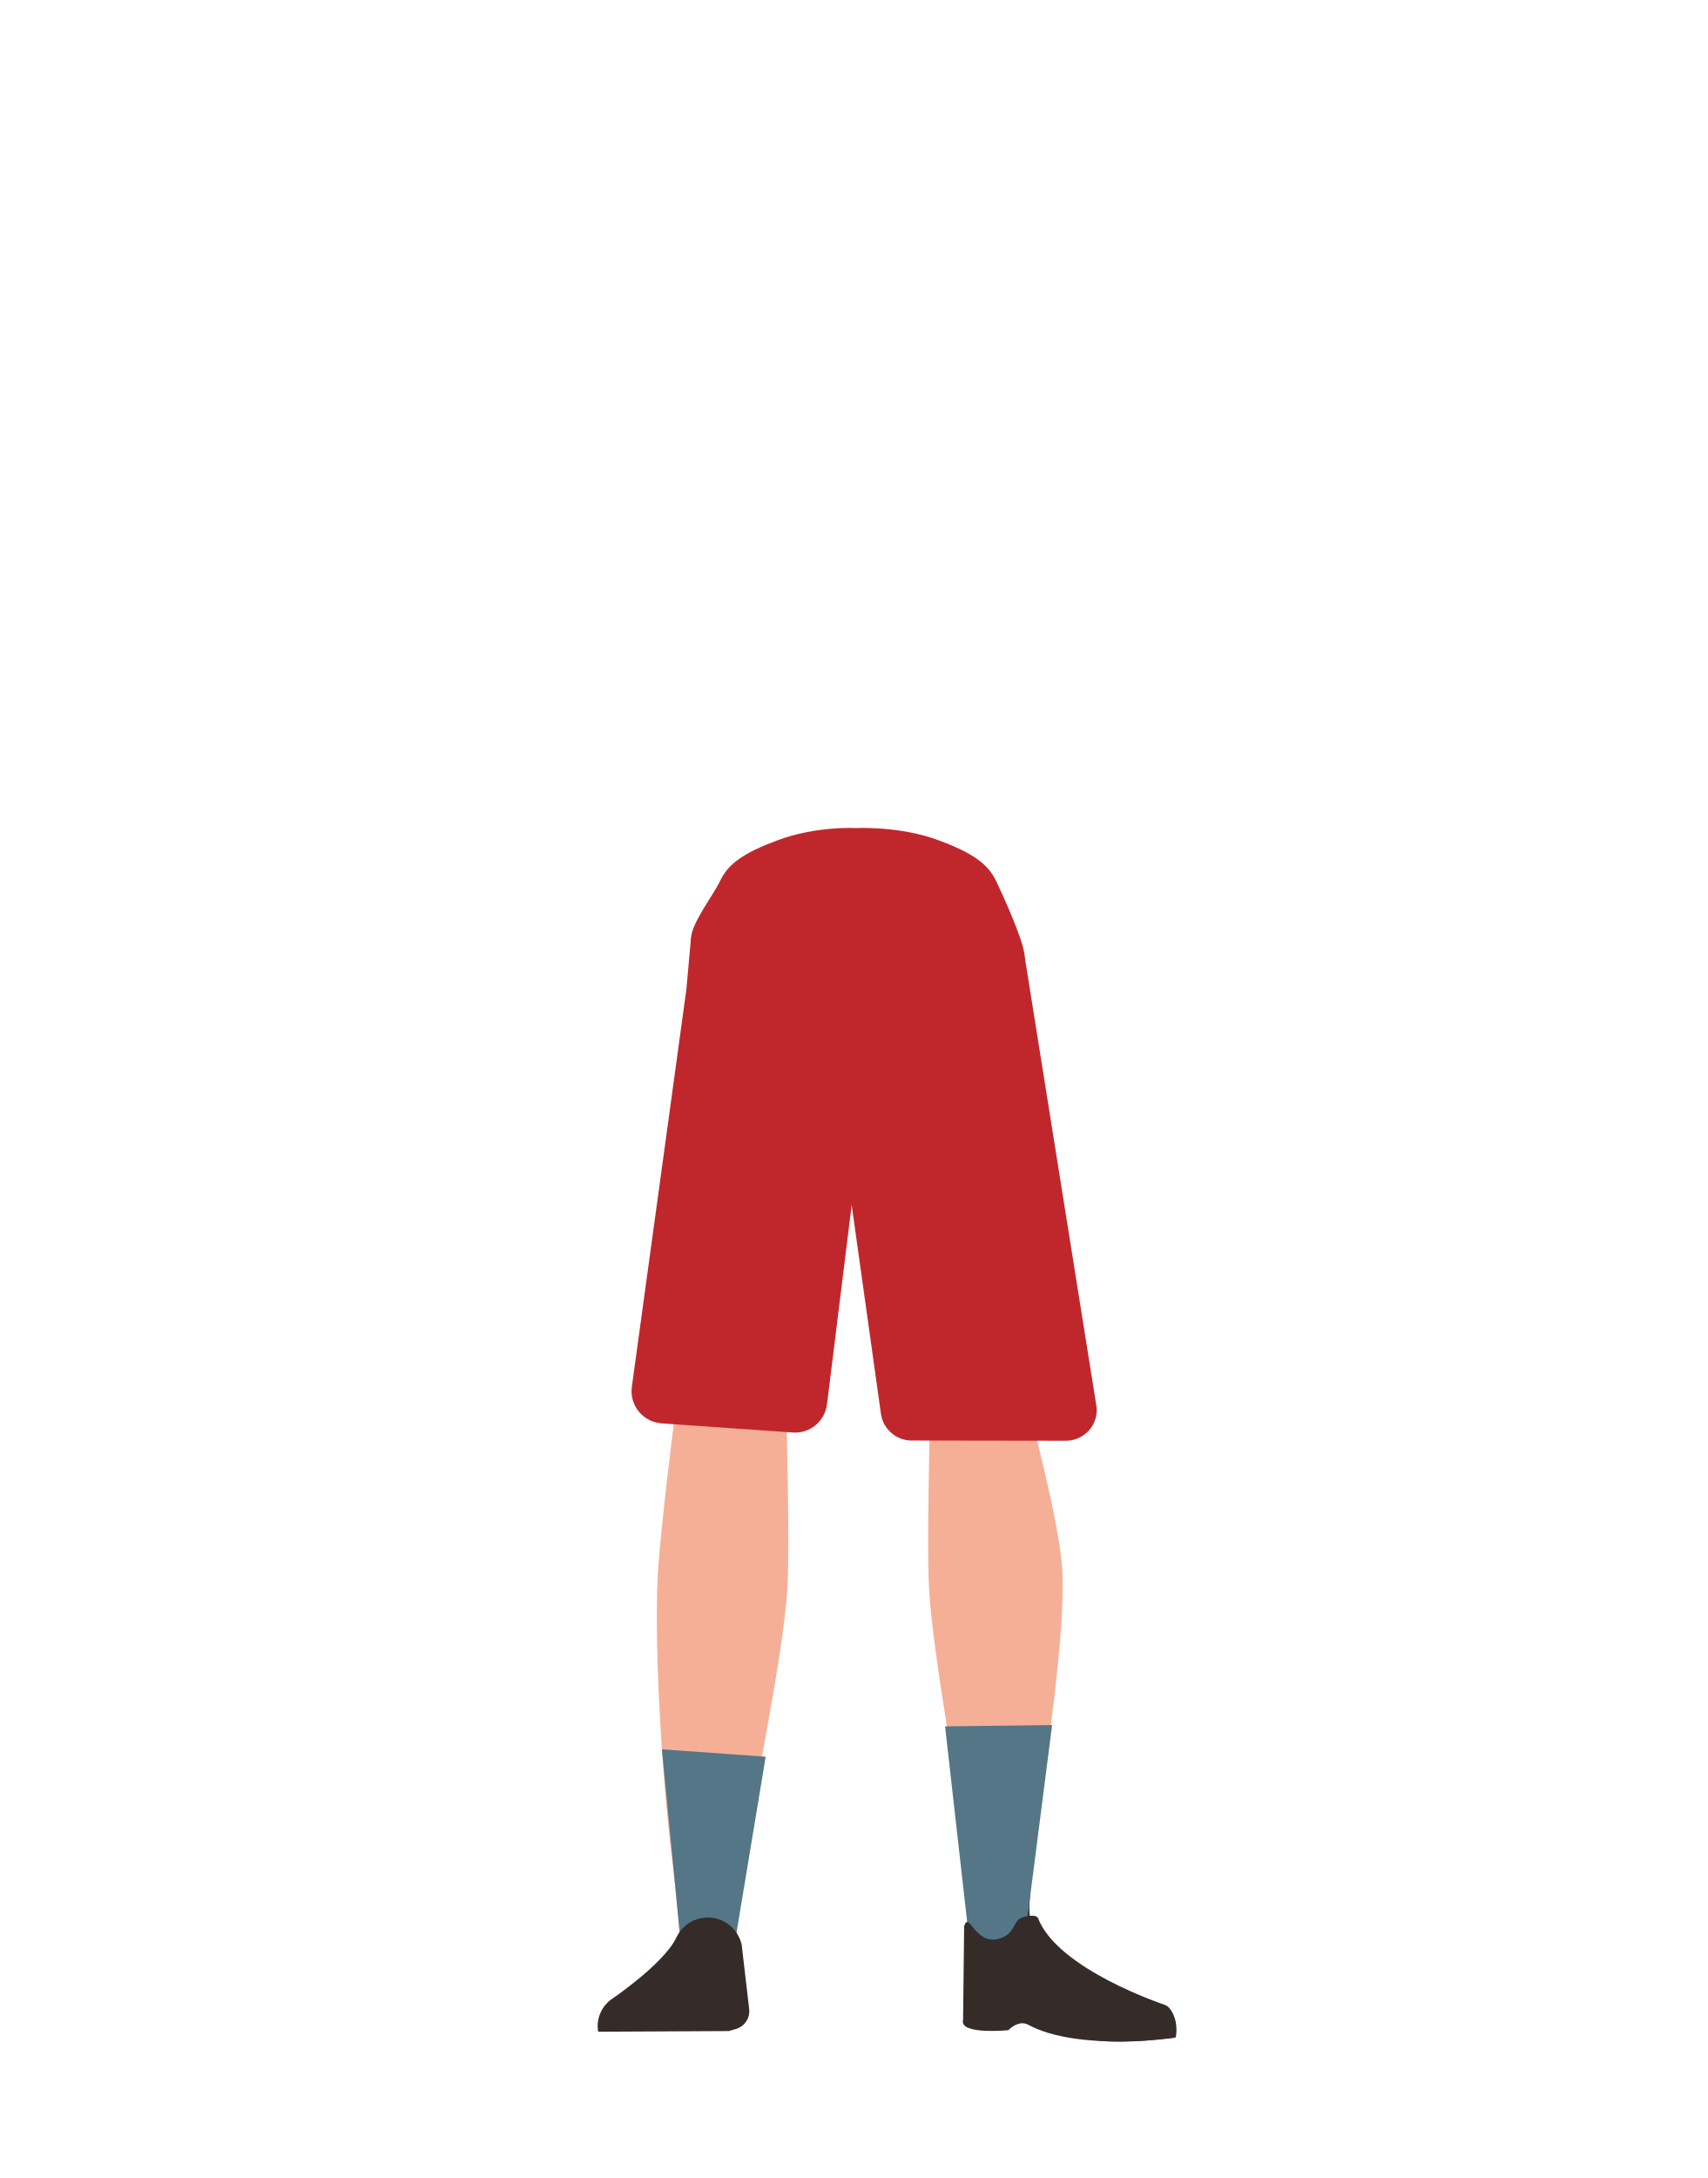
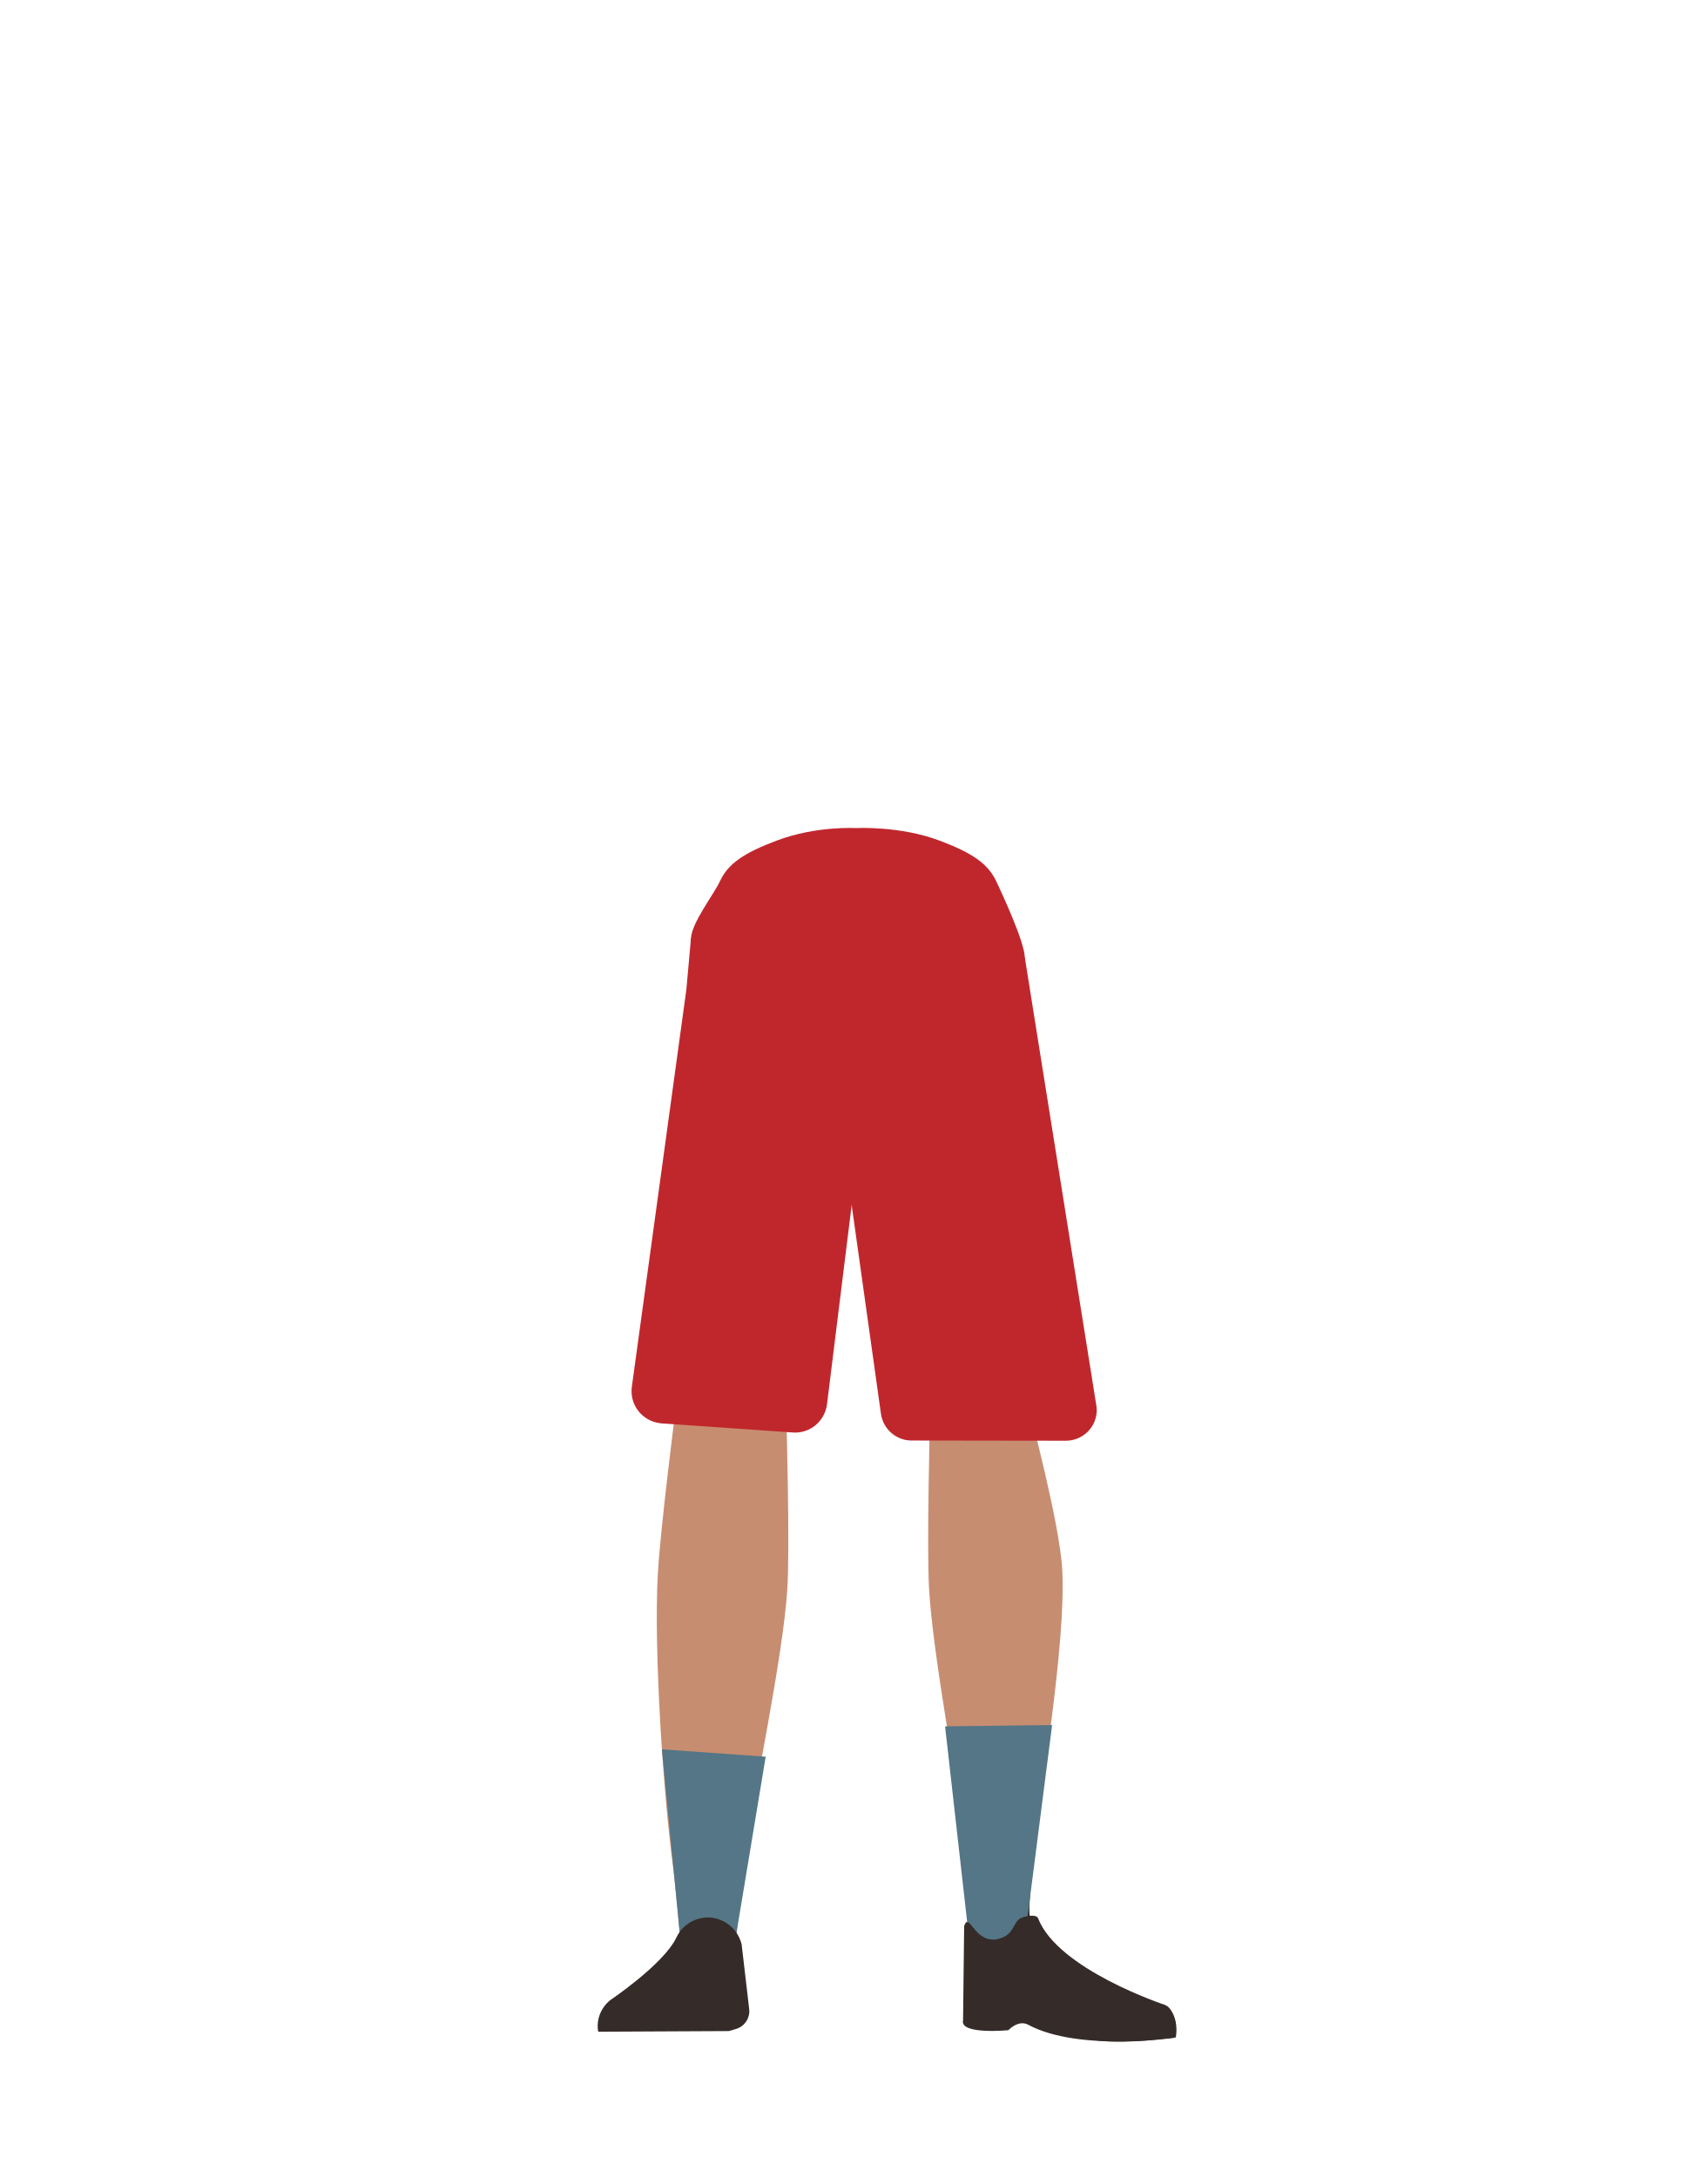
<svg xmlns="http://www.w3.org/2000/svg" version="1.1" id="Calque_1" x="0px" y="0px" viewBox="0 0 788 1005" style="enable-background:new 0 0 788 1005;" xml:space="preserve">
  <style type="text/css">
- 	.st0{fill:#F6AF97;}
+ 	.st0{fill:#C78D71;}
	.st1{fill:#352B28;}
	.st2{fill:#C0272D;}
	.st3{fill:#547686;}
</style>
  <g id="Calque_5">
    <path class="st0" d="M336.8,631.4c-13.9-0.2-22.3,6.7-24.9,18.2c0,0-7.1,55.4-8.3,77c-1.9,34.7,2.5,101.6,7.2,136   c1,7.5,3,30.3,3,30.3c0.6,6.8,6.4,12,13.2,11.9l0,0c6.7-0.1,12.2-5.2,12.9-11.8c0,0,2.2-26.1,3.5-34.8c4.6-31.3,18-93.5,20-125.1   c1.2-19-0.4-77.5-0.4-77.5C362.2,636.2,348.7,632,336.8,631.4L336.8,631.4z" />
-     <path class="st1" d="M277.8,937.2L277.8,937.2c-0.8-4.9,2.5-9.5,7.4-10.4c0,0,0.1,0,0.1,0l35.9-5.4c4.6-0.7,9,2.2,10.1,6.8l2.1,8.5   L277.8,937.2z" />
+     <path class="st1" d="M277.8,937.2L277.8,937.2c-0.8-4.9,2.5-9.5,7.4-10.4h0.1l35.9-5.4c4.6-0.7,9,2.2,10.1,6.8l2.1,8.5L277.8,937.2   z" />
    <path class="st2" d="M433.4,387.8c15.8,5.9,22.6,10.9,26.4,18.8c3,6.4,13,27.9,13.2,35.2c0.5,17.1-13.1,44.1-27.3,56.8   c-14.4,12.9-84.8,12.9-99.2,0c-14.2-12.6-28.1-48.4-27.6-65.4c0.2-7.3,10.4-20.2,13.4-26.6c3.7-7.9,10.6-12.9,26.4-18.8   c18.1-6.8,36.4-5.7,36.4-5.7S415.3,381,433.4,387.8z" />
    <path class="st2" d="M475.6,648.7c-1.2,13.4-12,23.8-25.4,24.4l0,0c-12.8,0.6-24.3-7.9-27.3-20.3c0,0-18.9-88.8-20.9-120.8   c-0.5-7.9,3.8-79.5,3.8-79.5s-2.8-25.4,28.6-32.9c27.9-6.6,31,13.3,31,13.3s16.6,76.3,17.7,102.9   C484.1,560.3,475.6,648.7,475.6,648.7z" />
    <path class="st0" d="M452.6,631.4c12.4-0.2,19.9,6.7,22.2,18.2c0,0,14.4,53.4,15.5,75c1.7,34.7-10.2,103.6-14.5,138   c-0.9,7.5-2.7,30.3-2.7,30.3c-0.6,6.8-5.7,11.9-11.8,11.8l0,0c-6-0.1-10.9-5.2-11.5-11.8c0,0-2-26.1-3.1-34.8   c-4.1-31.3-16.1-93.5-17.9-125.1c-1.1-19,0.4-77.5,0.4-77.5C429.9,636.2,441.9,631.9,452.6,631.4L452.6,631.4z" />
    <path class="st1" d="M475.3,876.5c-3.5,33.8,37.3,41,37.3,41c4.2,3.8-68.4,17.2-67.7,13.2c0,0,5-51.8,3.5-65.1   C447.3,856.2,477.4,856.7,475.3,876.5z" />
    <path class="st1" d="M542.7,940.1c1.5-8.9-3.2-14.9-5-14.8c-2.5,0.1-6.7,1.9-9.2,2.2c-4,0.4-15.9-1.4-15.9-1.4   c-3-0.5-5.8,2.4-6.3,6.7l-0.8,8.6c0,0,7.2,1.5,24.7,0.1C533.1,941.2,542.7,940.1,542.7,940.1z" />
-     <path class="st2" d="M318.9,433.1l-2.1,23.4l-25.2,183.6c-1,8.2,4.8,15.6,13,16.6c0.3,0,0.5,0.1,0.8,0.1l60.5,4.2   c7.9,0.6,14.8-5.2,15.8-13l14.1-113.8l1.7-102L318.9,433.1z" />
-     <path class="st2" d="M388.7,444.2l1.7,92.7l16.2,115.5c1,7,7,12.3,14.1,12.3l71.2,0.1c7.9,0,14.3-6.3,14.3-14.2   c0-0.7-0.1-1.4-0.2-2.1L473,441.8l-77.3,2.9L388.7,444.2z" />
+     <path class="st2" d="M318.9,433.1l-2.1,23.4l-25.2,183.6c-1,8.2,4.8,15.6,13,16.6c0.3,0,0.5,0.1,0.8,0.1l60.5,4.2   c7.9,0.6,14.8-5.2,15.8-13l14.1-113.8L408,425L318.9,433.1z" />
+     <path class="st2" d="M388.7,444.2l1.7,92.7l16.2,115.5c1,7,7,12.3,14.1,12.3l71.2,0.1c7.9,0,14.3-6.3,14.3-14.2   c0-0.7-0.1-1.4-0.2-2.1l-33-206.7l-77.3,2.9L388.7,444.2z" />
    <polygon class="st3" points="353.4,810.6 339.3,895.6 313.8,892.8 305.5,807.2  " />
    <polygon class="st3" points="436.2,796.6 447.5,896.7 472.9,895.1 485.6,796  " />
    <path class="st1" d="M326.3,884.8L326.3,884.8c-6.1,0.2-11.5,3.7-14.1,9.2l0,0c-5.8,12.3-30.5,28.9-30.5,28.9   c-4.4,3.5-6.6,9.1-5.6,14.6l0,0l60.3-0.3l3.4-1c3.9-1.2,6.4-5,6-9l-3.5-30C340.5,889.8,333.8,884.6,326.3,884.8z" />
    <path class="st1" d="M461.1,894.6c6.5-1.8,6.4-6.5,9.1-8.9c1.6-1.5,8.1-2.7,8.9-0.6c9.1,23.7,58.5,40,58.5,40   c5.1,4.2,5.9,9.7,4.5,15.2l0,0c0,0-44.3,6.5-67.5-6c-4.6-2.5-9.2,2.5-9.2,2.5s-22.6,2.2-20.9-4.6l0.5-43.4   C447.3,881.5,449.9,897.7,461.1,894.6z" />
  </g>
</svg>
